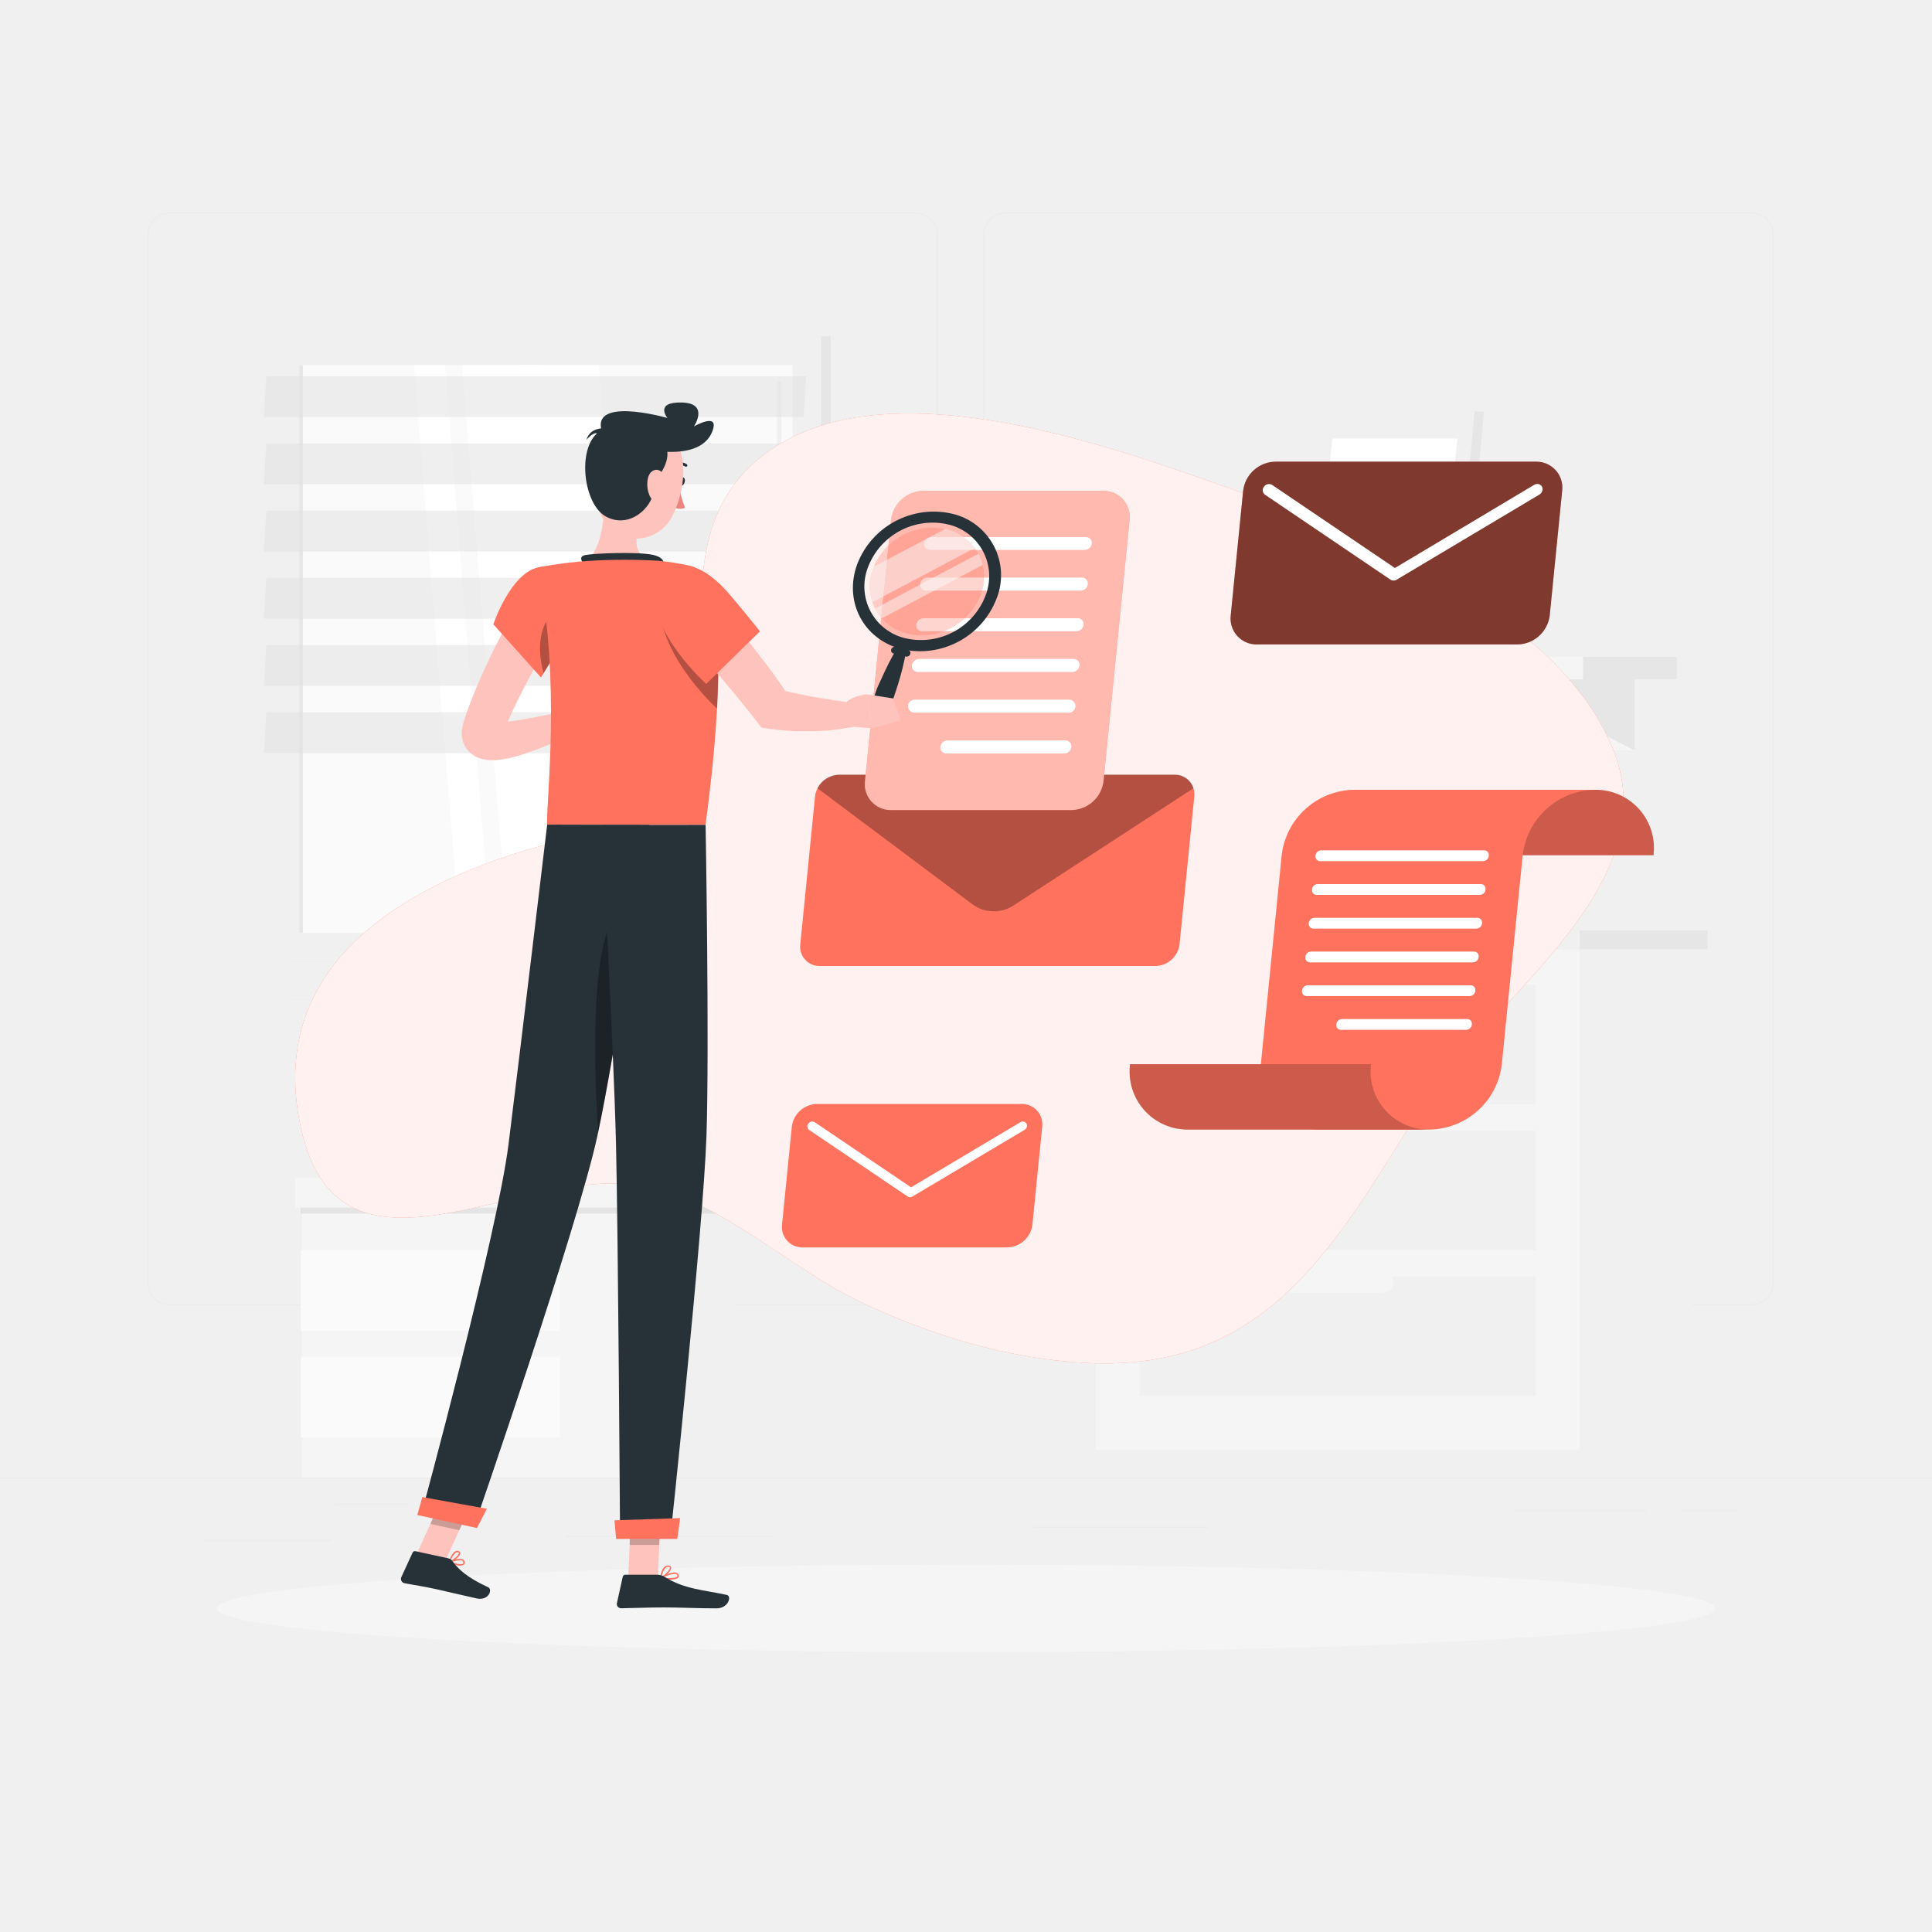
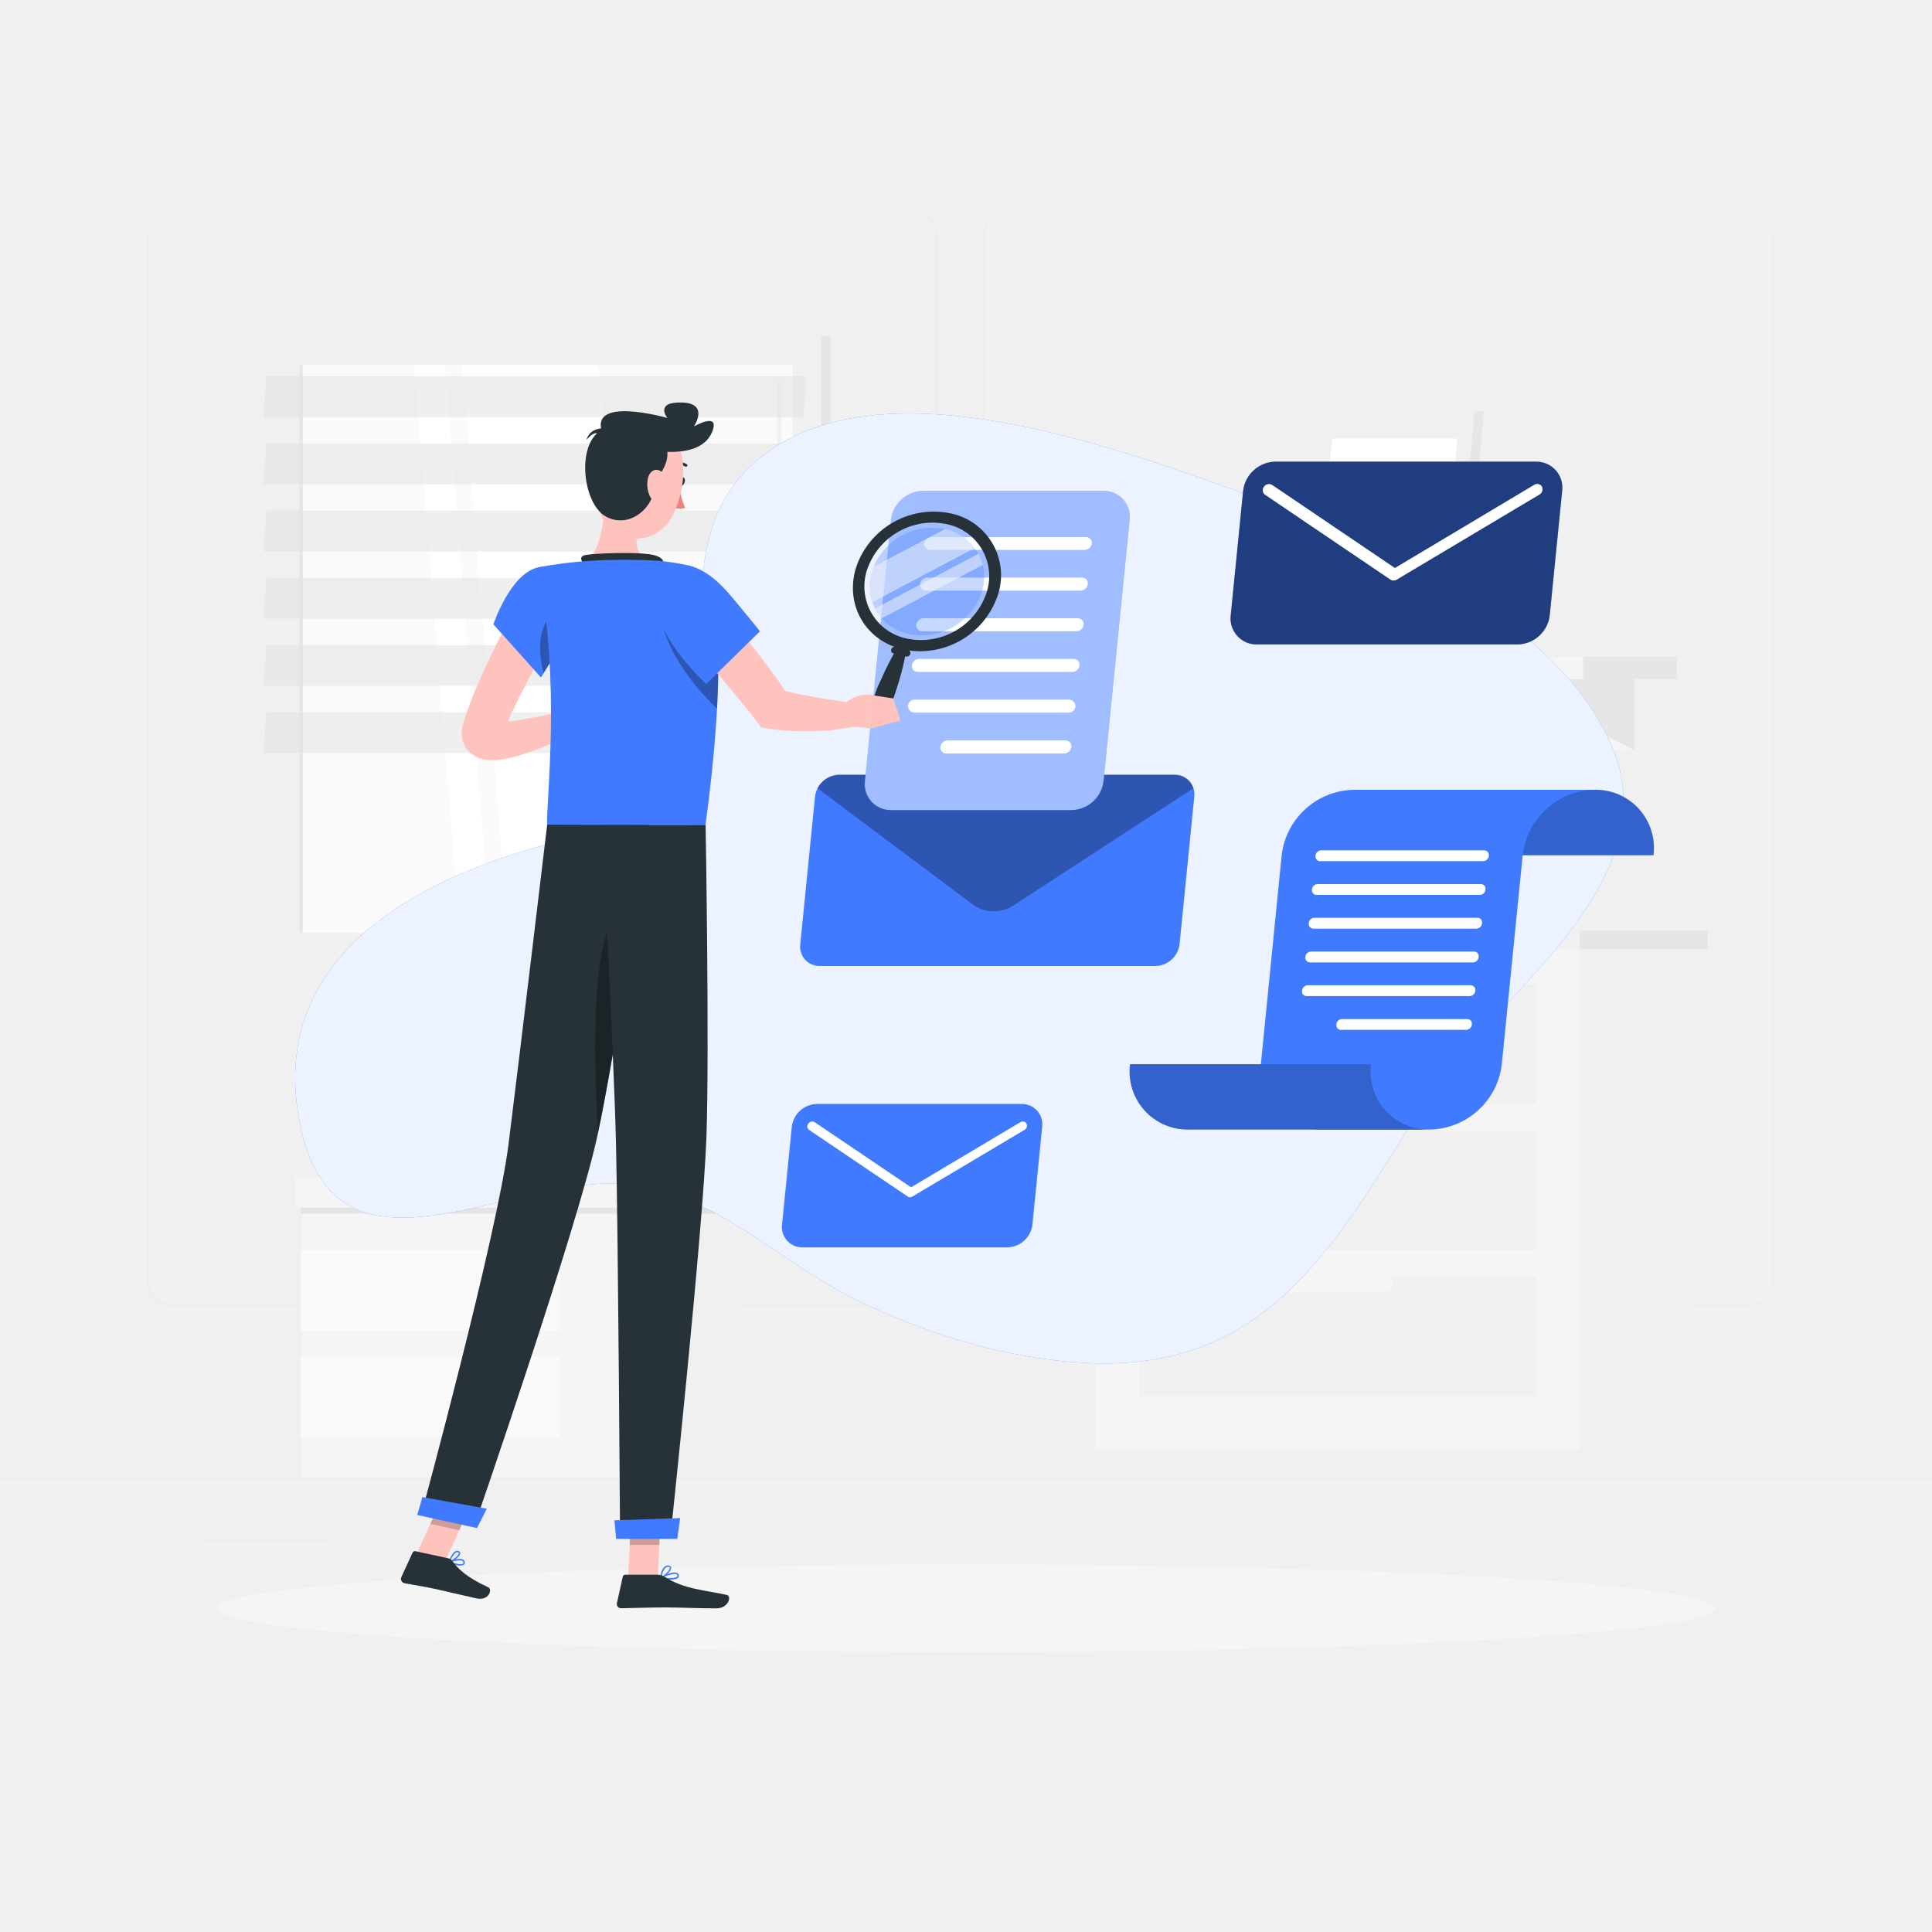
<svg xmlns="http://www.w3.org/2000/svg" viewBox="0 0 500 500">
  <g id="background-complete">
    <rect y="382.4" width="500" height="0.25" style="fill:#ebebeb" />
    <path d="M237,337.8H43.91a5.71,5.71,0,0,1-5.7-5.71V60.66A5.71,5.71,0,0,1,43.91,55H237a5.71,5.71,0,0,1,5.71,5.71V332.09A5.71,5.71,0,0,1,237,337.8ZM43.91,55.2a5.46,5.46,0,0,0-5.45,5.46V332.09a5.46,5.46,0,0,0,5.45,5.46H237a5.47,5.47,0,0,0,5.46-5.46V60.66A5.47,5.47,0,0,0,237,55.2Z" style="fill:#ebebeb" />
    <path d="M453.31,337.8H260.21a5.72,5.72,0,0,1-5.71-5.71V60.66A5.72,5.72,0,0,1,260.21,55h193.1A5.71,5.71,0,0,1,459,60.66V332.09A5.71,5.71,0,0,1,453.31,337.8ZM260.21,55.2a5.47,5.47,0,0,0-5.46,5.46V332.09a5.47,5.47,0,0,0,5.46,5.46h193.1a5.47,5.47,0,0,0,5.46-5.46V60.66a5.47,5.47,0,0,0-5.46-5.46Z" style="fill:#ebebeb" />
    <rect x="52.46" y="398.49" width="33.21" height="0.25" style="fill:#ebebeb" />
    <rect x="146.33" y="397.5" width="54.1" height="0.25" style="fill:#ebebeb" />
    <rect x="86.67" y="389.21" width="19.11" height="0.25" style="fill:#ebebeb" />
    <rect x="435.12" y="390.89" width="14.78" height="0.25" style="fill:#ebebeb" />
    <rect x="391.47" y="390.89" width="34.74" height="0.25" style="fill:#ebebeb" />
    <rect x="267.33" y="395.11" width="45.45" height="0.25" style="fill:#ebebeb" />
    <polygon points="363.53 169.91 385.28 169.91 382.71 117.58 363.53 117.58 363.53 169.91" style="fill:#f5f5f5" />
    <polygon points="416.85 174.99 423 194.17 416.85 194.17 379.12 174.99 416.85 174.99" style="fill:#f5f5f5" />
    <polygon points="423 174.99 423 194.17 385.28 174.99 423 174.99" style="fill:#e6e6e6" />
    <polygon points="319.12 174.99 325.27 194.17 319.12 194.17 281.4 174.99 319.12 174.99" style="fill:#f5f5f5" />
    <polygon points="325.27 174.99 325.27 194.17 287.55 174.99 325.27 174.99" style="fill:#e6e6e6" />
    <rect x="409.67" y="170.01" width="24.34" height="5.76" style="fill:#e6e6e6" />
    <rect x="272.44" y="170.01" width="137.23" height="5.76" transform="translate(682.1 345.79) rotate(180)" style="fill:#f5f5f5" />
    <polygon points="337.56 169.91 378.26 169.91 384.04 106.49 343.33 106.49 337.56 169.91" style="fill:#e6e6e6" />
    <polygon points="335.14 169.91 375.85 169.91 381.62 106.49 340.91 106.49 335.14 169.91" style="fill:#f0f0f0" />
    <polygon points="371.93 162.89 377.2 113.51 344.83 113.51 339.55 162.89 371.93 162.89" style="fill:#fff" />
    <rect x="75.31" y="87.05" width="139.7" height="161.83" transform="translate(290.32 335.93) rotate(180)" style="fill:#e6e6e6" />
    <rect x="70" y="87.05" width="142.52" height="161.83" transform="translate(282.53 335.93) rotate(180)" style="fill:#f0f0f0" />
    <rect x="75.31" y="248.88" width="139.7" height="9.86" transform="translate(290.32 507.62) rotate(180)" style="fill:#e6e6e6" />
    <rect x="61.17" y="248.88" width="142.52" height="9.86" transform="translate(264.86 507.62) rotate(180)" style="fill:#f0f0f0" />
    <rect x="67.78" y="104.13" width="146.97" height="127.67" transform="translate(309.23 26.7) rotate(90)" style="fill:#fafafa" />
    <polygon points="152.05 241.45 140.15 94.48 119.58 94.48 131.47 241.45 152.05 241.45" style="fill:#fff" />
    <polygon points="166.85 241.45 154.96 94.48 134.38 94.48 146.27 241.45 166.85 241.45" style="fill:#fff" />
    <path d="M201.66,176.12a.57.57,0,0,0,.57-.57V99.31a.57.57,0,0,0-.57-.57.58.58,0,0,0-.57.57v76.24A.58.58,0,0,0,201.66,176.12Z" style="fill:#f0f0f0" />
    <polygon points="127.05 241.45 115.15 94.48 107.13 94.48 119.03 241.45 127.05 241.45" style="fill:#fff" />
    <rect x="4.42" y="167.49" width="146.97" height="0.94" transform="translate(245.87 90.06) rotate(90)" style="fill:#e6e6e6" />
    <polygon points="68.25 107.94 207.95 107.94 208.63 97.36 68.93 97.36 68.25 107.94" style="fill:#e0e0e0;opacity:0.5" />
    <polygon points="68.25 125.34 207.95 125.34 208.63 114.76 68.93 114.76 68.25 125.34" style="fill:#e0e0e0;opacity:0.5" />
    <polygon points="68.25 142.73 207.95 142.73 208.63 132.15 68.93 132.15 68.25 142.73" style="fill:#e0e0e0;opacity:0.5" />
    <polygon points="68.25 160.12 207.95 160.12 208.63 149.54 68.93 149.54 68.25 160.12" style="fill:#e0e0e0;opacity:0.5" />
    <polygon points="68.25 177.51 207.95 177.51 208.63 166.93 68.93 166.93 68.25 177.51" style="fill:#e0e0e0;opacity:0.5" />
    <polygon points="68.25 194.9 207.95 194.9 208.63 184.32 68.93 184.32 68.25 194.9" style="fill:#e0e0e0;opacity:0.5" />
    <rect x="408.84" y="245.67" width="29.04" height="129.43" transform="translate(846.71 620.76) rotate(180)" style="fill:#f0f0f0" />
    <rect x="289.1" y="375.1" width="143.2" height="7.3" transform="translate(721.4 757.5) rotate(180)" style="fill:#f0f0f0" />
    <rect x="283.53" y="245.67" width="125.31" height="129.43" style="fill:#f5f5f5" />
    <rect x="294.94" y="292.63" width="102.48" height="30.9" style="fill:#f0f0f0" />
    <rect x="294.94" y="330.42" width="102.48" height="30.9" style="fill:#f0f0f0" />
    <rect x="331.85" y="291.59" width="28.67" height="5.18" rx="2.45" transform="translate(692.36 588.35) rotate(-180)" style="fill:#f5f5f5" />
    <rect x="294.94" y="254.84" width="102.48" height="30.9" style="fill:#f0f0f0" />
    <rect x="331.85" y="253.8" width="28.67" height="5.18" rx="2.45" transform="translate(692.36 512.77) rotate(180)" style="fill:#f5f5f5" />
    <rect x="331.85" y="329.38" width="28.67" height="5.18" rx="2.45" transform="translate(692.36 663.93) rotate(180)" style="fill:#f5f5f5" />
    <rect x="279.66" y="240.83" width="129.18" height="4.83" transform="translate(688.49 486.5) rotate(180)" style="fill:#f0f0f0" />
    <rect x="408.84" y="240.83" width="33.1" height="4.83" style="fill:#e6e6e6" />
    <rect x="175.14" y="306.4" width="15.4" height="76" style="fill:#f0f0f0" />
    <rect x="78.21" y="306.4" width="96.94" height="76" transform="translate(253.35 688.8) rotate(180)" style="fill:#f5f5f5" />
    <rect x="77.87" y="351.12" width="67.04" height="20.87" transform="translate(222.78 723.12) rotate(180)" style="fill:#fafafa" />
    <rect x="77.87" y="323.53" width="67.04" height="20.87" transform="translate(222.78 667.93) rotate(180)" style="fill:#fafafa" />
    <rect x="77.87" y="311.4" width="112.67" height="2.68" style="fill:#e6e6e6;opacity:0.7;mix-blend-mode:multiply" />
    <rect x="175.14" y="304.78" width="17.2" height="7.75" style="fill:#f0f0f0" />
    <rect x="76.41" y="304.78" width="98.73" height="7.75" transform="translate(251.56 617.31) rotate(180)" style="fill:#f5f5f5" />
  </g>
  <g id="background-simple">
-     <path d="M169.1,307.44c19.65,5.06,35.54,20.89,53.63,29.52s38.52,14.78,58.48,15.78C330,355.21,347,318.89,369,284.91c17.43-27,63.63-56.22,48-92.12-15.8-36.36-69.35-56-104.38-68.39C280.24,113,223.83,94.25,195.2,119.75c-32.67,29.1,10.48,85.49-39.75,95.48-40.13,8-86.95,28.52-77.93,75C87.09,339.43,136.66,299.08,169.1,307.44Z" style="fill:#FF725E" />
+     <path d="M169.1,307.44c19.65,5.06,35.54,20.89,53.63,29.52s38.52,14.78,58.48,15.78C330,355.21,347,318.89,369,284.91c17.43-27,63.63-56.22,48-92.12-15.8-36.36-69.35-56-104.38-68.39C280.24,113,223.83,94.25,195.2,119.75c-32.67,29.1,10.48,85.49-39.75,95.48-40.13,8-86.95,28.52-77.93,75C87.09,339.43,136.66,299.08,169.1,307.44Z" style="fill:#407BFF" />
    <path d="M169.1,307.44c19.65,5.06,35.54,20.89,53.63,29.52s38.52,14.78,58.48,15.78C330,355.21,347,318.89,369,284.91c17.43-27,63.63-56.22,48-92.12-15.8-36.36-69.35-56-104.38-68.39C280.24,113,223.83,94.25,195.2,119.75c-32.67,29.1,10.48,85.49-39.75,95.48-40.13,8-86.95,28.52-77.93,75C87.09,339.43,136.66,299.08,169.1,307.44Z" style="fill:#fff;opacity:0.9" />
  </g>
  <g id="Shadow">
    <ellipse id="path" cx="250" cy="416.24" rx="193.89" ry="11.32" style="fill:#f5f5f5" />
  </g>
  <g id="Newsletter">
-     <path d="M365.55,221.33a15.05,15.05,0,0,0-15.23-16.93h62.36a15.05,15.05,0,0,1,15.24,16.93Z" style="fill:#FF725E" />
+     <path d="M365.55,221.33a15.05,15.05,0,0,0-15.23-16.93h62.36a15.05,15.05,0,0,1,15.24,16.93Z" style="fill:#407BFF" />
    <path d="M365.55,221.33a15.05,15.05,0,0,0-15.23-16.93h62.36a15.05,15.05,0,0,1,15.24,16.93Z" style="opacity:0.2" />
-     <path d="M350.32,204.4h62.36a19.14,19.14,0,0,0-18.61,16.93l-5.4,54.08a19.13,19.13,0,0,1-18.61,16.92H341.54a15,15,0,0,1-15.23-16.92l5.39-54.08A19.15,19.15,0,0,1,350.32,204.4Z" style="fill:#FF725E" />
-     <path d="M354.83,275.41a15,15,0,0,0,15.23,16.92H307.69a15,15,0,0,1-15.23-16.92Z" style="fill:#FF725E" />
+     <path d="M350.32,204.4h62.36a19.14,19.14,0,0,0-18.61,16.93l-5.4,54.08a19.13,19.13,0,0,1-18.61,16.92H341.54a15,15,0,0,1-15.23-16.92l5.39-54.08A19.15,19.15,0,0,1,350.32,204.4Z" style="fill:#407BFF" />
+     <path d="M354.83,275.41a15,15,0,0,0,15.23,16.92H307.69a15,15,0,0,1-15.23-16.92Z" style="fill:#407BFF" />
    <path d="M354.83,275.41a15,15,0,0,0,15.23,16.92H307.69a15,15,0,0,1-15.23-16.92Z" style="opacity:0.2" />
    <path d="M339.89,240.33h42.2a1.51,1.51,0,0,0,1.46-1.33l0-.14a1.19,1.19,0,0,0-1.2-1.33H340.16a1.5,1.5,0,0,0-1.45,1.33l0,.14A1.19,1.19,0,0,0,339.89,240.33Z" style="fill:#fff" />
    <path d="M339,249.06h42.21a1.51,1.51,0,0,0,1.46-1.33l0-.14a1.19,1.19,0,0,0-1.2-1.33H339.29a1.51,1.51,0,0,0-1.46,1.33v.14A1.18,1.18,0,0,0,339,249.06Z" style="fill:#fff" />
    <path d="M338.14,257.79h42.21a1.51,1.51,0,0,0,1.46-1.32v-.15a1.18,1.18,0,0,0-1.19-1.33H338.42a1.51,1.51,0,0,0-1.46,1.33v.15A1.18,1.18,0,0,0,338.14,257.79Z" style="fill:#fff" />
    <path d="M347,266.52h32.45a1.5,1.5,0,0,0,1.46-1.32v-.15a1.17,1.17,0,0,0-1.19-1.32H347.31a1.5,1.5,0,0,0-1.46,1.32v.15A1.17,1.17,0,0,0,347,266.52Z" style="fill:#fff" />
    <path d="M341.63,222.87h42.21a1.51,1.51,0,0,0,1.46-1.33v-.15a1.18,1.18,0,0,0-1.19-1.32H341.91a1.51,1.51,0,0,0-1.46,1.32l0,.15A1.19,1.19,0,0,0,341.63,222.87Z" style="fill:#fff" />
    <path d="M340.76,231.6H383a1.5,1.5,0,0,0,1.45-1.33l0-.14a1.19,1.19,0,0,0-1.19-1.33H341a1.51,1.51,0,0,0-1.46,1.33l0,.14A1.19,1.19,0,0,0,340.76,231.6Z" style="fill:#fff" />
-     <path d="M210.93,206.14l-3.81,38.16A5,5,0,0,0,212.2,250h86.86a6.41,6.41,0,0,0,6.21-5.65l3.81-38.16a5.25,5.25,0,0,0-.21-2.11,5,5,0,0,0-4.88-3.54H217.14a6.43,6.43,0,0,0-5.59,3.53A6,6,0,0,0,210.93,206.14Z" style="fill:#FF725E" />
+     <path d="M210.93,206.14l-3.81,38.16A5,5,0,0,0,212.2,250h86.86a6.41,6.41,0,0,0,6.21-5.65l3.81-38.16a5.25,5.25,0,0,0-.21-2.11,5,5,0,0,0-4.88-3.54H217.14a6.43,6.43,0,0,0-5.59,3.53A6,6,0,0,0,210.93,206.14Z" style="fill:#407BFF" />
    <path d="M211.55,204l40.32,30.18a9.32,9.32,0,0,0,10.66,0L308.87,204a5,5,0,0,0-4.88-3.54H217.14A6.43,6.43,0,0,0,211.55,204Z" style="opacity:0.3" />
-     <path d="M230.62,209.64h46.7a8.52,8.52,0,0,0,8.27-7.52l6.75-67.56a6.71,6.71,0,0,0-6.77-7.52h-46.7a8.52,8.52,0,0,0-8.27,7.52l-6.74,67.56A6.69,6.69,0,0,0,230.62,209.64Z" style="fill:#FF725E" />
+     <path d="M230.62,209.64h46.7a8.52,8.52,0,0,0,8.27-7.52l6.75-67.56a6.71,6.71,0,0,0-6.77-7.52h-46.7a8.52,8.52,0,0,0-8.27,7.52l-6.74,67.56A6.69,6.69,0,0,0,230.62,209.64Z" style="fill:#407BFF" />
    <path d="M230.62,209.64h46.7a8.52,8.52,0,0,0,8.27-7.52l6.75-67.56a6.71,6.71,0,0,0-6.77-7.52h-46.7a8.52,8.52,0,0,0-8.27,7.52l-6.74,67.56A6.69,6.69,0,0,0,230.62,209.64Z" style="fill:#fff;opacity:0.5" />
    <path d="M238.62,163.38h39.95a1.91,1.91,0,0,0,1.85-1.69h0A1.5,1.5,0,0,0,278.9,160H239a1.91,1.91,0,0,0-1.86,1.68h0A1.51,1.51,0,0,0,238.62,163.38Z" style="fill:#fff" />
    <path d="M237.57,173.91h39.95a1.91,1.91,0,0,0,1.85-1.69h0a1.5,1.5,0,0,0-1.52-1.68h-40a1.9,1.9,0,0,0-1.85,1.68h0A1.51,1.51,0,0,0,237.57,173.91Z" style="fill:#fff" />
    <rect x="235" y="181.06" width="43.32" height="3.37" rx="1.69" style="fill:#fff" />
    <path d="M244.89,195h30.52a1.91,1.91,0,0,0,1.86-1.69h0a1.51,1.51,0,0,0-1.52-1.69H245.23a1.91,1.91,0,0,0-1.86,1.69h0A1.51,1.51,0,0,0,244.89,195Z" style="fill:#fff" />
    <path d="M240.72,142.32h40a1.91,1.91,0,0,0,1.85-1.69h0A1.5,1.5,0,0,0,281,139H241.06a1.92,1.92,0,0,0-1.86,1.68h0A1.51,1.51,0,0,0,240.72,142.32Z" style="fill:#fff" />
    <path d="M239.67,152.85h40a1.91,1.91,0,0,0,1.85-1.69h0a1.5,1.5,0,0,0-1.52-1.68H240a1.91,1.91,0,0,0-1.86,1.68h0A1.51,1.51,0,0,0,239.67,152.85Z" style="fill:#fff" />
-     <path d="M267.19,316.92l2.53-25.32a5.27,5.27,0,0,0-5.31-5.9h-53a6.69,6.69,0,0,0-6.49,5.9l-2.53,25.32a5.26,5.26,0,0,0,5.31,5.9h53A6.68,6.68,0,0,0,267.19,316.92Z" style="fill:#FF725E" />
+     <path d="M267.19,316.92l2.53-25.32a5.27,5.27,0,0,0-5.31-5.9h-53a6.69,6.69,0,0,0-6.49,5.9l-2.53,25.32a5.26,5.26,0,0,0,5.31,5.9h53A6.68,6.68,0,0,0,267.19,316.92Z" style="fill:#407BFF" />
    <path d="M235.48,309.85a1.2,1.2,0,0,0,.65-.19l29-17.24a1.25,1.25,0,0,0,.53-1.62,1.12,1.12,0,0,0-1.59-.37l-28.29,16.85-24.93-16.85a1.24,1.24,0,0,0-1.66.37,1.12,1.12,0,0,0,.21,1.62l25.51,17.24A1,1,0,0,0,235.48,309.85Z" style="fill:#fff" />
-     <path d="M401.07,159.25,404.29,127a6.71,6.71,0,0,0-6.77-7.52H330a8.54,8.54,0,0,0-8.27,7.52l-3.22,32.26a6.71,6.71,0,0,0,6.77,7.52H392.8A8.54,8.54,0,0,0,401.07,159.25Z" style="fill:#FF725E" />
+     <path d="M401.07,159.25,404.29,127a6.71,6.71,0,0,0-6.77-7.52H330a8.54,8.54,0,0,0-8.27,7.52l-3.22,32.26a6.71,6.71,0,0,0,6.77,7.52H392.8A8.54,8.54,0,0,0,401.07,159.25Z" style="fill:#407BFF" />
    <path d="M401.07,159.25,404.29,127a6.71,6.71,0,0,0-6.77-7.52H330a8.54,8.54,0,0,0-8.27,7.52l-3.22,32.26a6.71,6.71,0,0,0,6.77,7.52H392.8A8.54,8.54,0,0,0,401.07,159.25Z" style="opacity:0.5" />
    <path d="M360.66,150.24a1.59,1.59,0,0,0,.83-.24l36.9-22a1.59,1.59,0,0,0,.67-2.06,1.43,1.43,0,0,0-2-.47L361,147,329.23,125.5a1.57,1.57,0,0,0-2.11.46,1.43,1.43,0,0,0,.26,2.07l32.5,22A1.38,1.38,0,0,0,360.66,150.24Z" style="fill:#fff" />
  </g>
  <g id="Character">
    <path d="M146.2,158.59c-2.52,4.43-5.06,9-7.5,13.55s-4.81,9.12-6.91,13.7c-.5,1.13-1,2.28-1.49,3.41l-.34.85-.18.42,0,.11v-.11a3.2,3.2,0,0,0,0-1.23,3.78,3.78,0,0,0-1.21-2,2.27,2.27,0,0,0-1-.53c-.13,0-.09,0,0,0a4.27,4.27,0,0,0,1.09.13,27,27,0,0,0,3.31-.21c4.77-.6,9.95-1.75,15-2.81l2.08,5.36a74.55,74.55,0,0,1-15.22,6.45,28.21,28.21,0,0,1-4.51.94,15.29,15.29,0,0,1-2.86.09,10.42,10.42,0,0,1-1.94-.35,7.12,7.12,0,0,1-2.72-1.45,6.65,6.65,0,0,1-2.17-3.7,7.68,7.68,0,0,1,.06-3.19l.14-.55.08-.27,0-.12.16-.51.33-1c.43-1.37.93-2.64,1.4-3.95,2-5.14,4.25-10.05,6.66-14.86s5-9.46,7.8-14.13Z" style="fill:#ffc3bd" />
    <path d="M175.76,124.43c-.16.6,0,1.17.43,1.27s.83-.31,1-.91,0-1.16-.43-1.26S175.91,123.83,175.76,124.43Z" style="fill:#263238" />
    <path d="M175.74,125.58a22.39,22.39,0,0,0,1.56,5.85,3.54,3.54,0,0,1-3-.19Z" style="fill:#ed847e" />
    <path d="M174.41,120.55a.35.35,0,0,1-.18-.2.36.36,0,0,1,.2-.47,3.64,3.64,0,0,1,3.31.26.37.37,0,0,1,.08.51.36.36,0,0,1-.5.08h0a2.89,2.89,0,0,0-2.62-.17A.36.36,0,0,1,174.41,120.55Z" style="fill:#263238" />
    <path d="M157.33,127.66c-1.57,5.7-.89,13.72-5.55,17.46,0,0,.42,5.69,10.83,5.69,11.46,0,6.6-5.69,6.6-5.69-6-1.49-4.89-6.13-2.94-10.49Z" style="fill:#ffc3bd" />
    <path d="M151.37,146.38c-.83-1.1-1.74-2.35.15-2.74,2.07-.44,13.41-.88,17.32-.07s2.81,3,2.81,3Z" style="fill:#263238" />
-     <path d="M118.14,405.05a2.48,2.48,0,0,0,1.91-.1.74.74,0,0,0,.18-.84.84.84,0,0,0-.47-.54c-1-.49-3.41.48-3.51.52a.2.2,0,0,0-.12.16.18.18,0,0,0,.11.17A9.47,9.47,0,0,0,118.14,405.05Zm1.25-1.22.21.07a.48.48,0,0,1,.28.31c.1.33,0,.43-.06.46-.42.35-1.95,0-3-.4A5.88,5.88,0,0,1,119.39,403.83Z" style="fill:#FF725E" />
-     <path d="M116.28,404.43h.09c.86-.25,2.72-1.57,2.74-2.44a.6.6,0,0,0-.46-.59,1,1,0,0,0-.81.07c-1,.52-1.67,2.64-1.7,2.73a.17.17,0,0,0,0,.18A.11.11,0,0,0,116.28,404.43Zm2.17-2.71.08,0c.22.07.22.18.22.23,0,.52-1.24,1.55-2.14,2a4.4,4.4,0,0,1,1.4-2.16A.63.63,0,0,1,118.45,401.72Z" style="fill:#FF725E" />
-     <path d="M173.32,408.81c1,0,1.94-.14,2.26-.58a.68.68,0,0,0,0-.79A.9.9,0,0,0,175,407c-1.28-.35-4,1.18-4.07,1.25a.17.17,0,0,0-.09.18.17.17,0,0,0,.14.15A13.19,13.19,0,0,0,173.32,408.81Zm1.22-1.49a1.25,1.25,0,0,1,.35,0,.58.58,0,0,1,.36.26c.12.22.08.33,0,.4-.36.49-2.29.5-3.72.3A8.27,8.27,0,0,1,174.54,407.32Z" style="fill:#FF725E" />
-     <path d="M171,408.6l.07,0c.93-.42,2.76-2.07,2.62-2.94,0-.2-.18-.46-.68-.51a1.32,1.32,0,0,0-1,.31c-1,.8-1.18,2.87-1.19,3a.17.17,0,0,0,.07.16A.21.21,0,0,0,171,408.6Zm1.87-3.11H173c.32,0,.35.17.35.21.09.52-1.16,1.82-2.1,2.39a4.28,4.28,0,0,1,1-2.37A1,1,0,0,1,172.88,405.49Z" style="fill:#FF725E" />
+     <path d="M118.14,405.05a2.48,2.48,0,0,0,1.91-.1.74.74,0,0,0,.18-.84.84.84,0,0,0-.47-.54c-1-.49-3.41.48-3.51.52a.2.2,0,0,0-.12.16.18.18,0,0,0,.11.17A9.47,9.47,0,0,0,118.14,405.05Zm1.25-1.22.21.07a.48.48,0,0,1,.28.31c.1.33,0,.43-.06.46-.42.35-1.95,0-3-.4A5.88,5.88,0,0,1,119.39,403.83Z" style="fill:#407BFF" />
+     <path d="M116.28,404.43h.09c.86-.25,2.72-1.57,2.74-2.44a.6.6,0,0,0-.46-.59,1,1,0,0,0-.81.07c-1,.52-1.67,2.64-1.7,2.73a.17.17,0,0,0,0,.18A.11.11,0,0,0,116.28,404.43Zm2.17-2.71.08,0c.22.07.22.18.22.23,0,.52-1.24,1.55-2.14,2a4.4,4.4,0,0,1,1.4-2.16A.63.63,0,0,1,118.45,401.72Z" style="fill:#407BFF" />
+     <path d="M173.32,408.81c1,0,1.94-.14,2.26-.58a.68.68,0,0,0,0-.79A.9.9,0,0,0,175,407c-1.28-.35-4,1.18-4.07,1.25a.17.17,0,0,0-.09.18.17.17,0,0,0,.14.15A13.19,13.19,0,0,0,173.32,408.81Zm1.22-1.49a1.25,1.25,0,0,1,.35,0,.58.58,0,0,1,.36.26c.12.22.08.33,0,.4-.36.49-2.29.5-3.72.3A8.27,8.27,0,0,1,174.54,407.32Z" style="fill:#407BFF" />
+     <path d="M171,408.6l.07,0c.93-.42,2.76-2.07,2.62-2.94,0-.2-.18-.46-.68-.51a1.32,1.32,0,0,0-1,.31c-1,.8-1.18,2.87-1.19,3a.17.17,0,0,0,.07.16A.21.21,0,0,0,171,408.6Zm1.87-3.11H173c.32,0,.35.17.35.21.09.52-1.16,1.82-2.1,2.39a4.28,4.28,0,0,1,1-2.37A1,1,0,0,1,172.88,405.49Z" style="fill:#407BFF" />
    <polygon points="162.58 408.41 170.25 408.41 171.01 390.67 163.35 390.67 162.58 408.41" style="fill:#ffc3bd" />
    <polygon points="107.73 402.4 115.22 404.02 122.75 387.49 115.25 385.87 107.73 402.4" style="fill:#ffc3bd" />
    <path d="M115.94,403.27l-8.41-1.82a.65.65,0,0,0-.75.37l-2.92,6.34a1.13,1.13,0,0,0,.81,1.57c3,.58,4.41.72,8.11,1.52,2.28.49,7.42,1.74,10.56,2.42s4.23-2.33,3-2.89c-5.49-2.52-7.79-4.73-9.28-6.79A1.84,1.84,0,0,0,115.94,403.27Z" style="fill:#263238" />
    <path d="M170.2,407.53h-8.37a.67.67,0,0,0-.66.52l-1.51,6.81a1.11,1.11,0,0,0,1.1,1.36c3-.05,7.38-.22,11.18-.22,4.43,0,8.27.24,13.47.24,3.15,0,4-3.18,2.7-3.47-6-1.31-10.89-1.45-16.07-4.65A3.58,3.58,0,0,0,170.2,407.53Z" style="fill:#263238" />
-     <path d="M139.22,146.85c-7.18,1.65-11.54,14.72-11.54,14.72L140,175.33a154.82,154.82,0,0,0,7.78-13.56C152,152.81,146.56,145.17,139.22,146.85Z" style="fill:#FF725E" />
+     <path d="M139.22,146.85c-7.18,1.65-11.54,14.72-11.54,14.72L140,175.33a154.82,154.82,0,0,0,7.78-13.56C152,152.81,146.56,145.17,139.22,146.85Z" style="fill:#407BFF" />
    <path d="M142.43,159.13c-2,2.84-3.84,7-1.77,15.08,1.62-2.6,3.21-5.26,4.58-7.67h0C145.61,159.9,144.34,156.84,142.43,159.13Z" style="opacity:0.3" />
-     <path d="M184,151.9c1.84,7,3.68,23.85-1.41,61.58h-41c-.28-6.29,3.67-37-2.4-66.63a106.75,106.75,0,0,1,13.72-1.73,151.16,151.16,0,0,1,17.43,0,69.8,69.8,0,0,1,7.81,1.2A7.63,7.63,0,0,1,184,151.9Z" style="fill:#FF725E" />
+     <path d="M184,151.9c1.84,7,3.68,23.85-1.41,61.58h-41c-.28-6.29,3.67-37-2.4-66.63a106.75,106.75,0,0,1,13.72-1.73,151.16,151.16,0,0,1,17.43,0,69.8,69.8,0,0,1,7.81,1.2A7.63,7.63,0,0,1,184,151.9Z" style="fill:#407BFF" />
    <path d="M184.28,153h0c-6.77-6.2-11.77-6.5-13.13.31-2.85,14.27,13.94,29.64,14.43,30.08C186.45,167.26,185.43,158.07,184.28,153Z" style="opacity:0.3" />
    <path d="M180,149.49c2.2,2.44,4.27,4.92,6.38,7.4s4.15,5,6.16,7.56,4,5.13,6,7.77,3.88,5.31,5.74,8.15L201,178.24c1.65.42,3.31.87,5,1.22s3.43.71,5.17,1,3.51.59,5.29.86,3.59.5,5.3.76l.36,5.74c-2,.45-3.83.7-5.76,1s-3.84.34-5.78.41a67.4,67.4,0,0,1-11.73-.66l-1.82-.27-1.41-1.86c-1.85-2.44-3.88-4.88-5.88-7.33l-6.15-7.31-12.42-14.64Z" style="fill:#ffc3bd" />
    <path d="M246.38,132.94a21.23,21.23,0,0,0-24.51,13c-3.59,9.67,1.56,19.55,11.5,22.06a21.23,21.23,0,0,0,24.51-13A16.34,16.34,0,0,0,246.38,132.94Zm-12,32.26a13.76,13.76,0,0,1-9.68-18.57,17.88,17.88,0,0,1,20.63-10.92A13.76,13.76,0,0,1,255,154.28,17.89,17.89,0,0,1,234.4,165.2Z" style="fill:#263238" />
-     <path d="M234.86,164A12.6,12.6,0,0,1,226,147a16.38,16.38,0,0,1,18.9-10,12.61,12.61,0,0,1,8.88,17A16.38,16.38,0,0,1,234.86,164Z" style="fill:#FF725E;opacity:0.3" />
+     <path d="M234.86,164A12.6,12.6,0,0,1,226,147a16.38,16.38,0,0,1,18.9-10,12.61,12.61,0,0,1,8.88,17A16.38,16.38,0,0,1,234.86,164Z" style="fill:#407BFF;opacity:0.3" />
    <g style="opacity:0.5">
      <path d="M244.89,136.94l-.26-.06-18.55,9.81L226,147a13.05,13.05,0,0,0-.22,8.83l26.47-14A13,13,0,0,0,244.89,136.94Z" style="fill:#fafafa" />
      <path d="M253.21,143.32l-26.73,14.14a11.67,11.67,0,0,0,1.75,2.55l26.07-13.8A11.86,11.86,0,0,0,253.21,143.32Z" style="fill:#fafafa" />
    </g>
    <path d="M234.38,169.91l-3.16-.8a.8.8,0,0,1-.56-1.07h0a1,1,0,0,1,1.19-.63l3.16.8a.8.8,0,0,1,.56,1.07h0A1,1,0,0,1,234.38,169.91Z" style="fill:#263238" />
    <path d="M234.47,168.52c-.2,1.39-.49,2.75-.82,4.11s-.7,2.69-1.1,4-.84,2.66-1.3,4-.46,2.76-2.63,3.65a2.4,2.4,0,0,1-2.11-.33,1.38,1.38,0,0,1-.27-.27c-1.2-1.74-.09-2.9.29-4.24s1.05-2.6,1.63-3.89,1.17-2.58,1.82-3.85,1.33-2.54,2.11-3.78a1.43,1.43,0,0,1,1.55-.24C234.18,167.86,234.51,168.21,234.47,168.52Z" style="fill:#263238" />
    <path d="M220,188l5.64.5-1.14-8.78s-4.33.08-6.49,3.09Z" style="fill:#ffc3bd" />
    <polygon points="233.06 186.44 231.17 180.76 224.46 179.71 225.6 188.5 233.06 186.44" style="fill:#ffc3bd" />
-     <path d="M170.23,152.83C167.28,163,182.77,177,182.77,177l13.91-13.62s-4.59-5.72-7.81-9.49C179.84,143.38,172.59,144.74,170.23,152.83Z" style="fill:#FF725E" />
+     <path d="M170.23,152.83C167.28,163,182.77,177,182.77,177l13.91-13.62s-4.59-5.72-7.81-9.49C179.84,143.38,172.59,144.74,170.23,152.83Z" style="fill:#407BFF" />
    <polygon points="171.01 390.67 170.62 399.82 162.95 399.82 163.34 390.67 171.01 390.67" style="opacity:0.2" />
    <polygon points="115.25 385.87 122.74 387.5 118.86 396.01 111.37 394.39 115.25 385.87" style="opacity:0.2" />
    <path d="M156.1,118.09c-1.42,7.47-2.63,11.77.13,16.49,4.14,7.1,14.08,6,17.7-.86,3.26-6.21,5-17.39-1.43-22.14A10.36,10.36,0,0,0,156.1,118.09Z" style="fill:#ffc3bd" />
    <path d="M169,124.61c1.56-.61,11.89-13.78-10.44-13.94-9.72-.07-8.65,19.21-1.77,23S170.65,129.67,169,124.61Z" style="fill:#263238" />
    <path d="M156.31,113c12.62,5.09,25.06,5.83,27.95-1.15,2.28-5.5-4.67-1.49-4.67-1.49s4.07-6-3.12-6.19-3.75,4-3.75,4S151,101.93,156.31,113Z" style="fill:#263238" />
    <path d="M156.32,110.83s-3.67-.23-4.54,3c1.08-1.25,2.4-2.3,3.31-1.33C156.4,111.49,156.32,110.83,156.32,110.83Z" style="fill:#263238" />
    <path d="M167.71,123.65a7.37,7.37,0,0,0,.43,4.67c.88,1.92,2.58,1.44,3.4-.3.73-1.56,1.17-4.44-.22-5.79S168.19,121.78,167.71,123.65Z" style="fill:#ffc3bd" />
    <path d="M168.07,213.48s-8.7,58.57-13.47,80.51C149.37,318,122.73,395,122.73,395l-13.72-3s19.61-72.12,22.6-95.9c3.23-25.82,10-82.69,10-82.69Z" style="fill:#263238" />
-     <path d="M126,390.46s-2.56,5-2.56,5L108,392.08l1.31-4.64Z" style="fill:#FF725E" />
+     <path d="M126,390.46s-2.56,5-2.56,5L108,392.08l1.31-4.64Z" style="fill:#407BFF" />
    <path d="M162.57,234.35c-10.06,2-9,39.47-7.78,58.76,2.9-13.63,7.14-39.87,10-58.49A3.43,3.43,0,0,0,162.57,234.35Z" style="opacity:0.3" />
    <path d="M182.61,213.48s1,57.3.22,80.67c-.87,24.31-9.36,103.9-9.36,103.9h-13s-.48-78.17-1.05-102c-.63-26-3.78-82.53-3.78-82.53Z" style="fill:#263238" />
-     <path d="M176,392.88c.06,0-.73,5.39-.73,5.39H159.45l-.43-4.81Z" style="fill:#FF725E" />
+     <path d="M176,392.88c.06,0-.73,5.39-.73,5.39H159.45l-.43-4.81Z" style="fill:#407BFF" />
  </g>
</svg>
